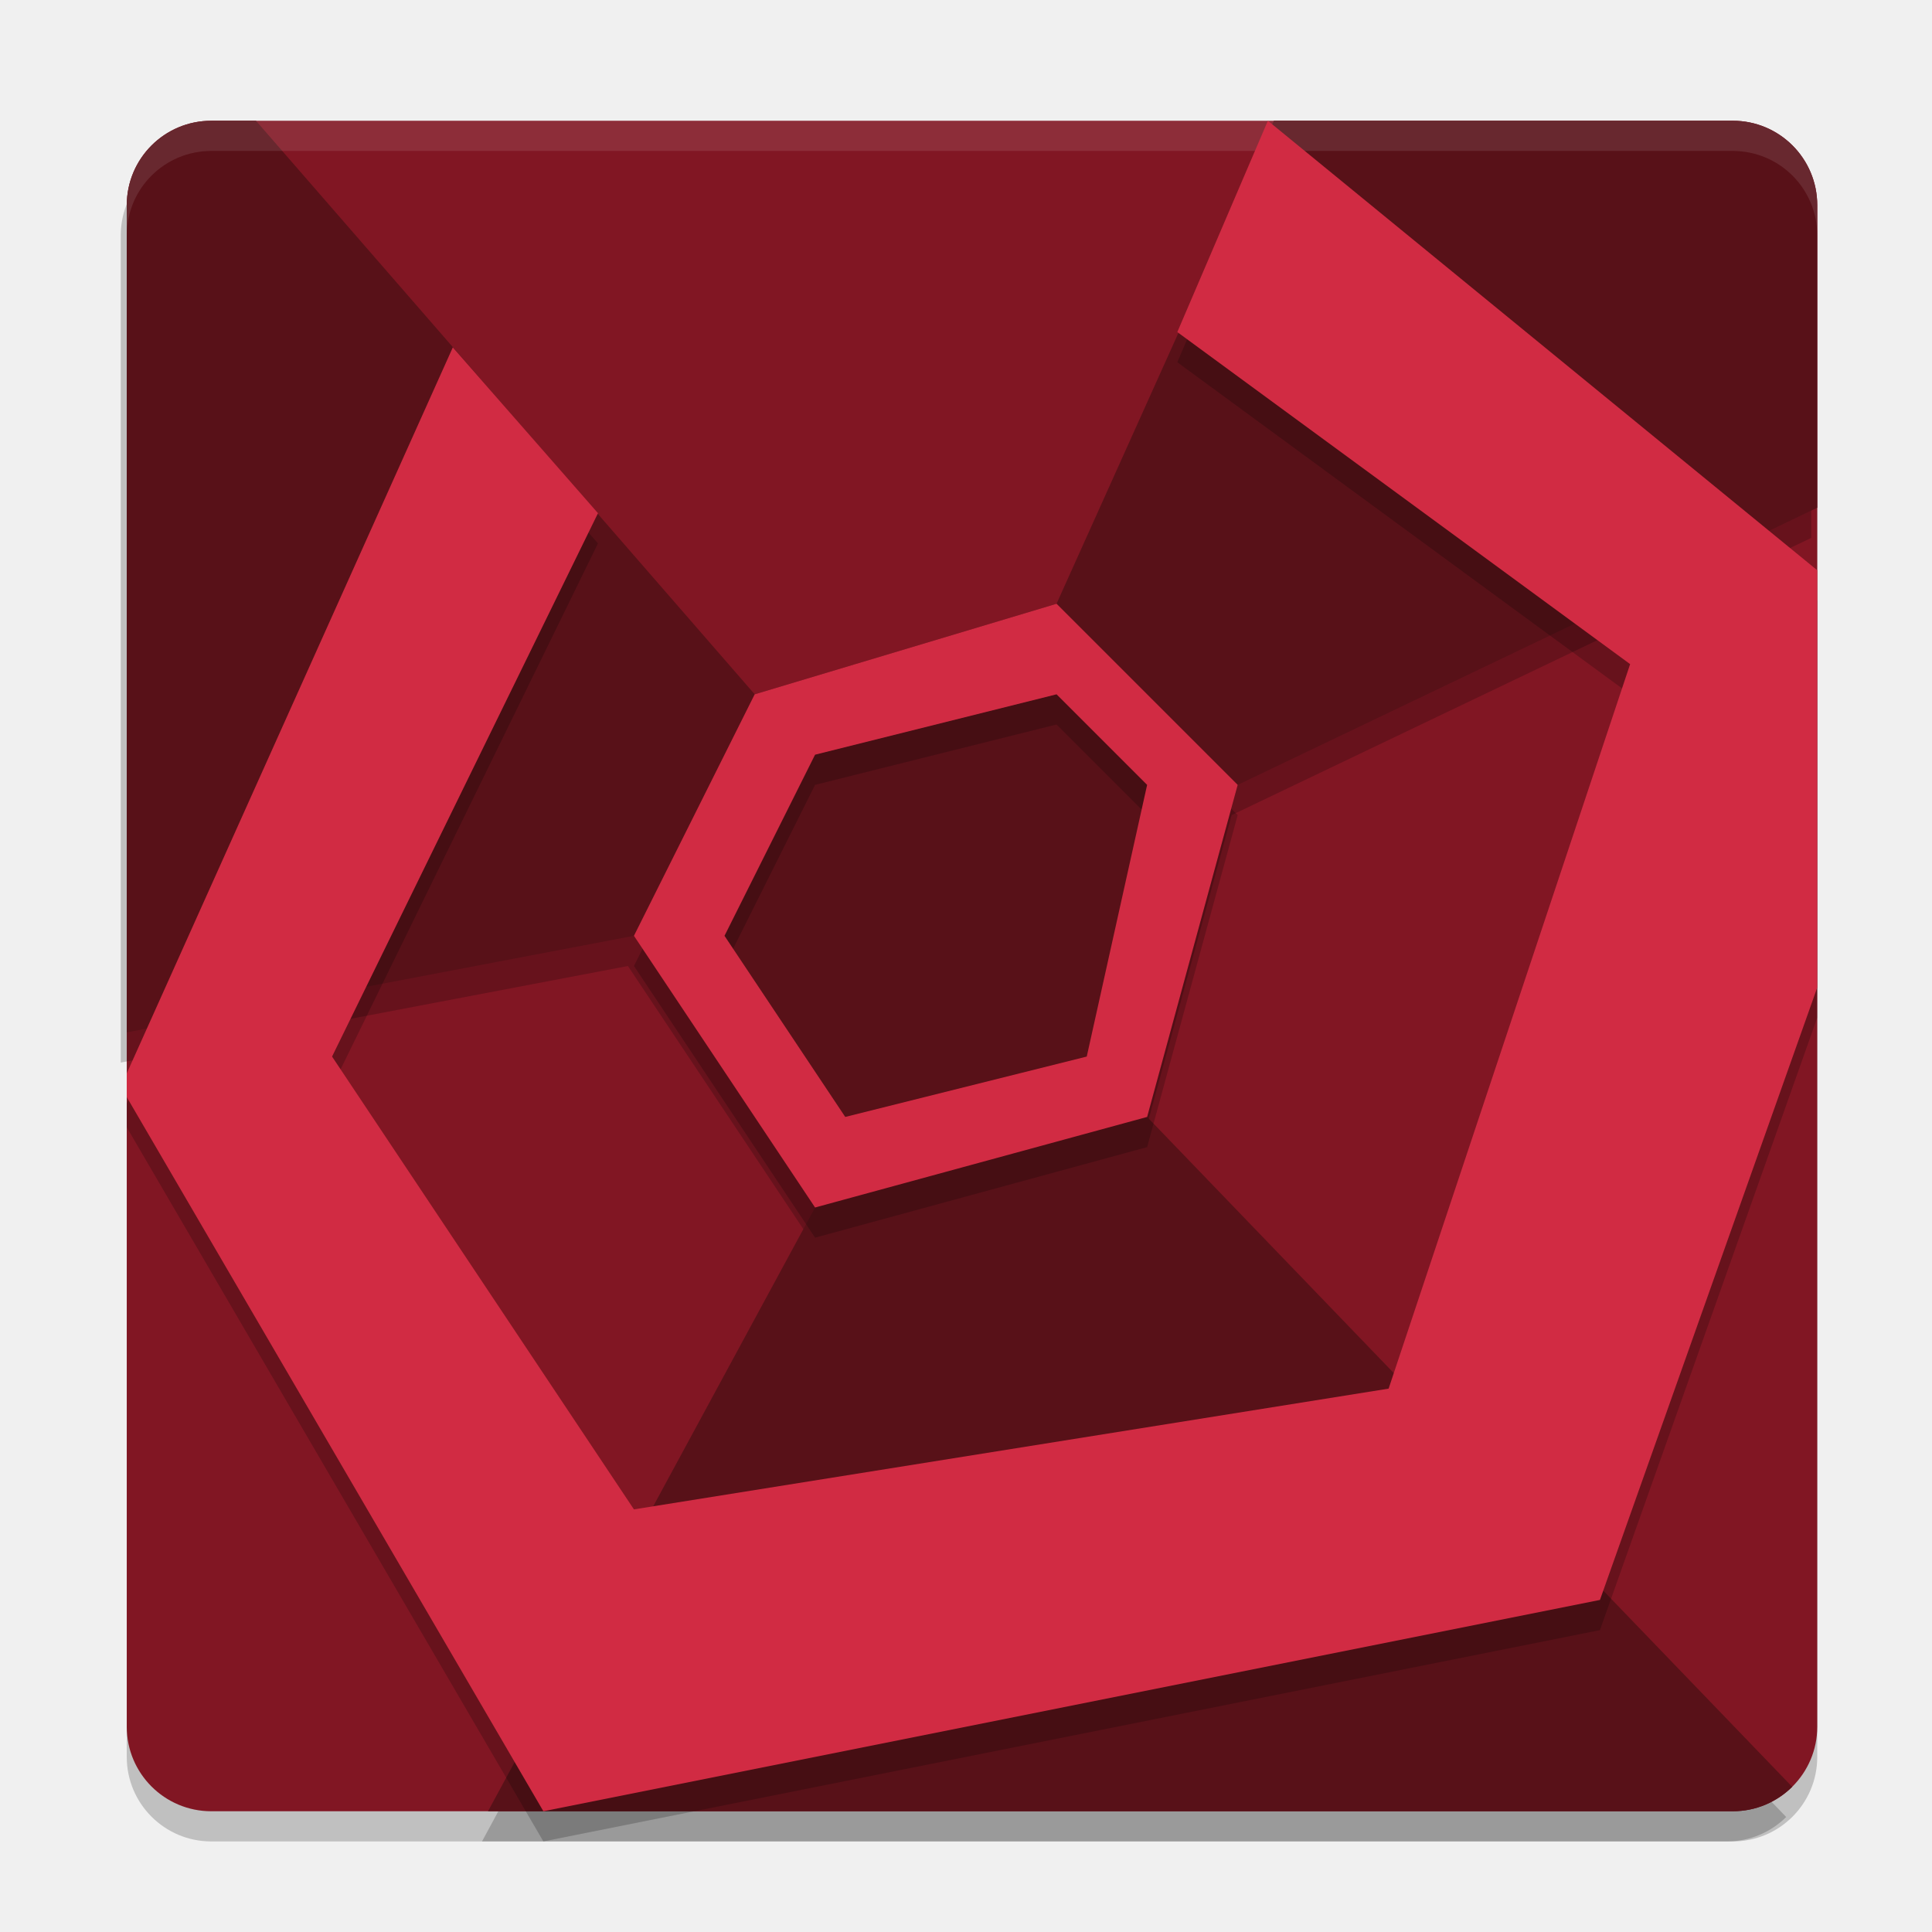
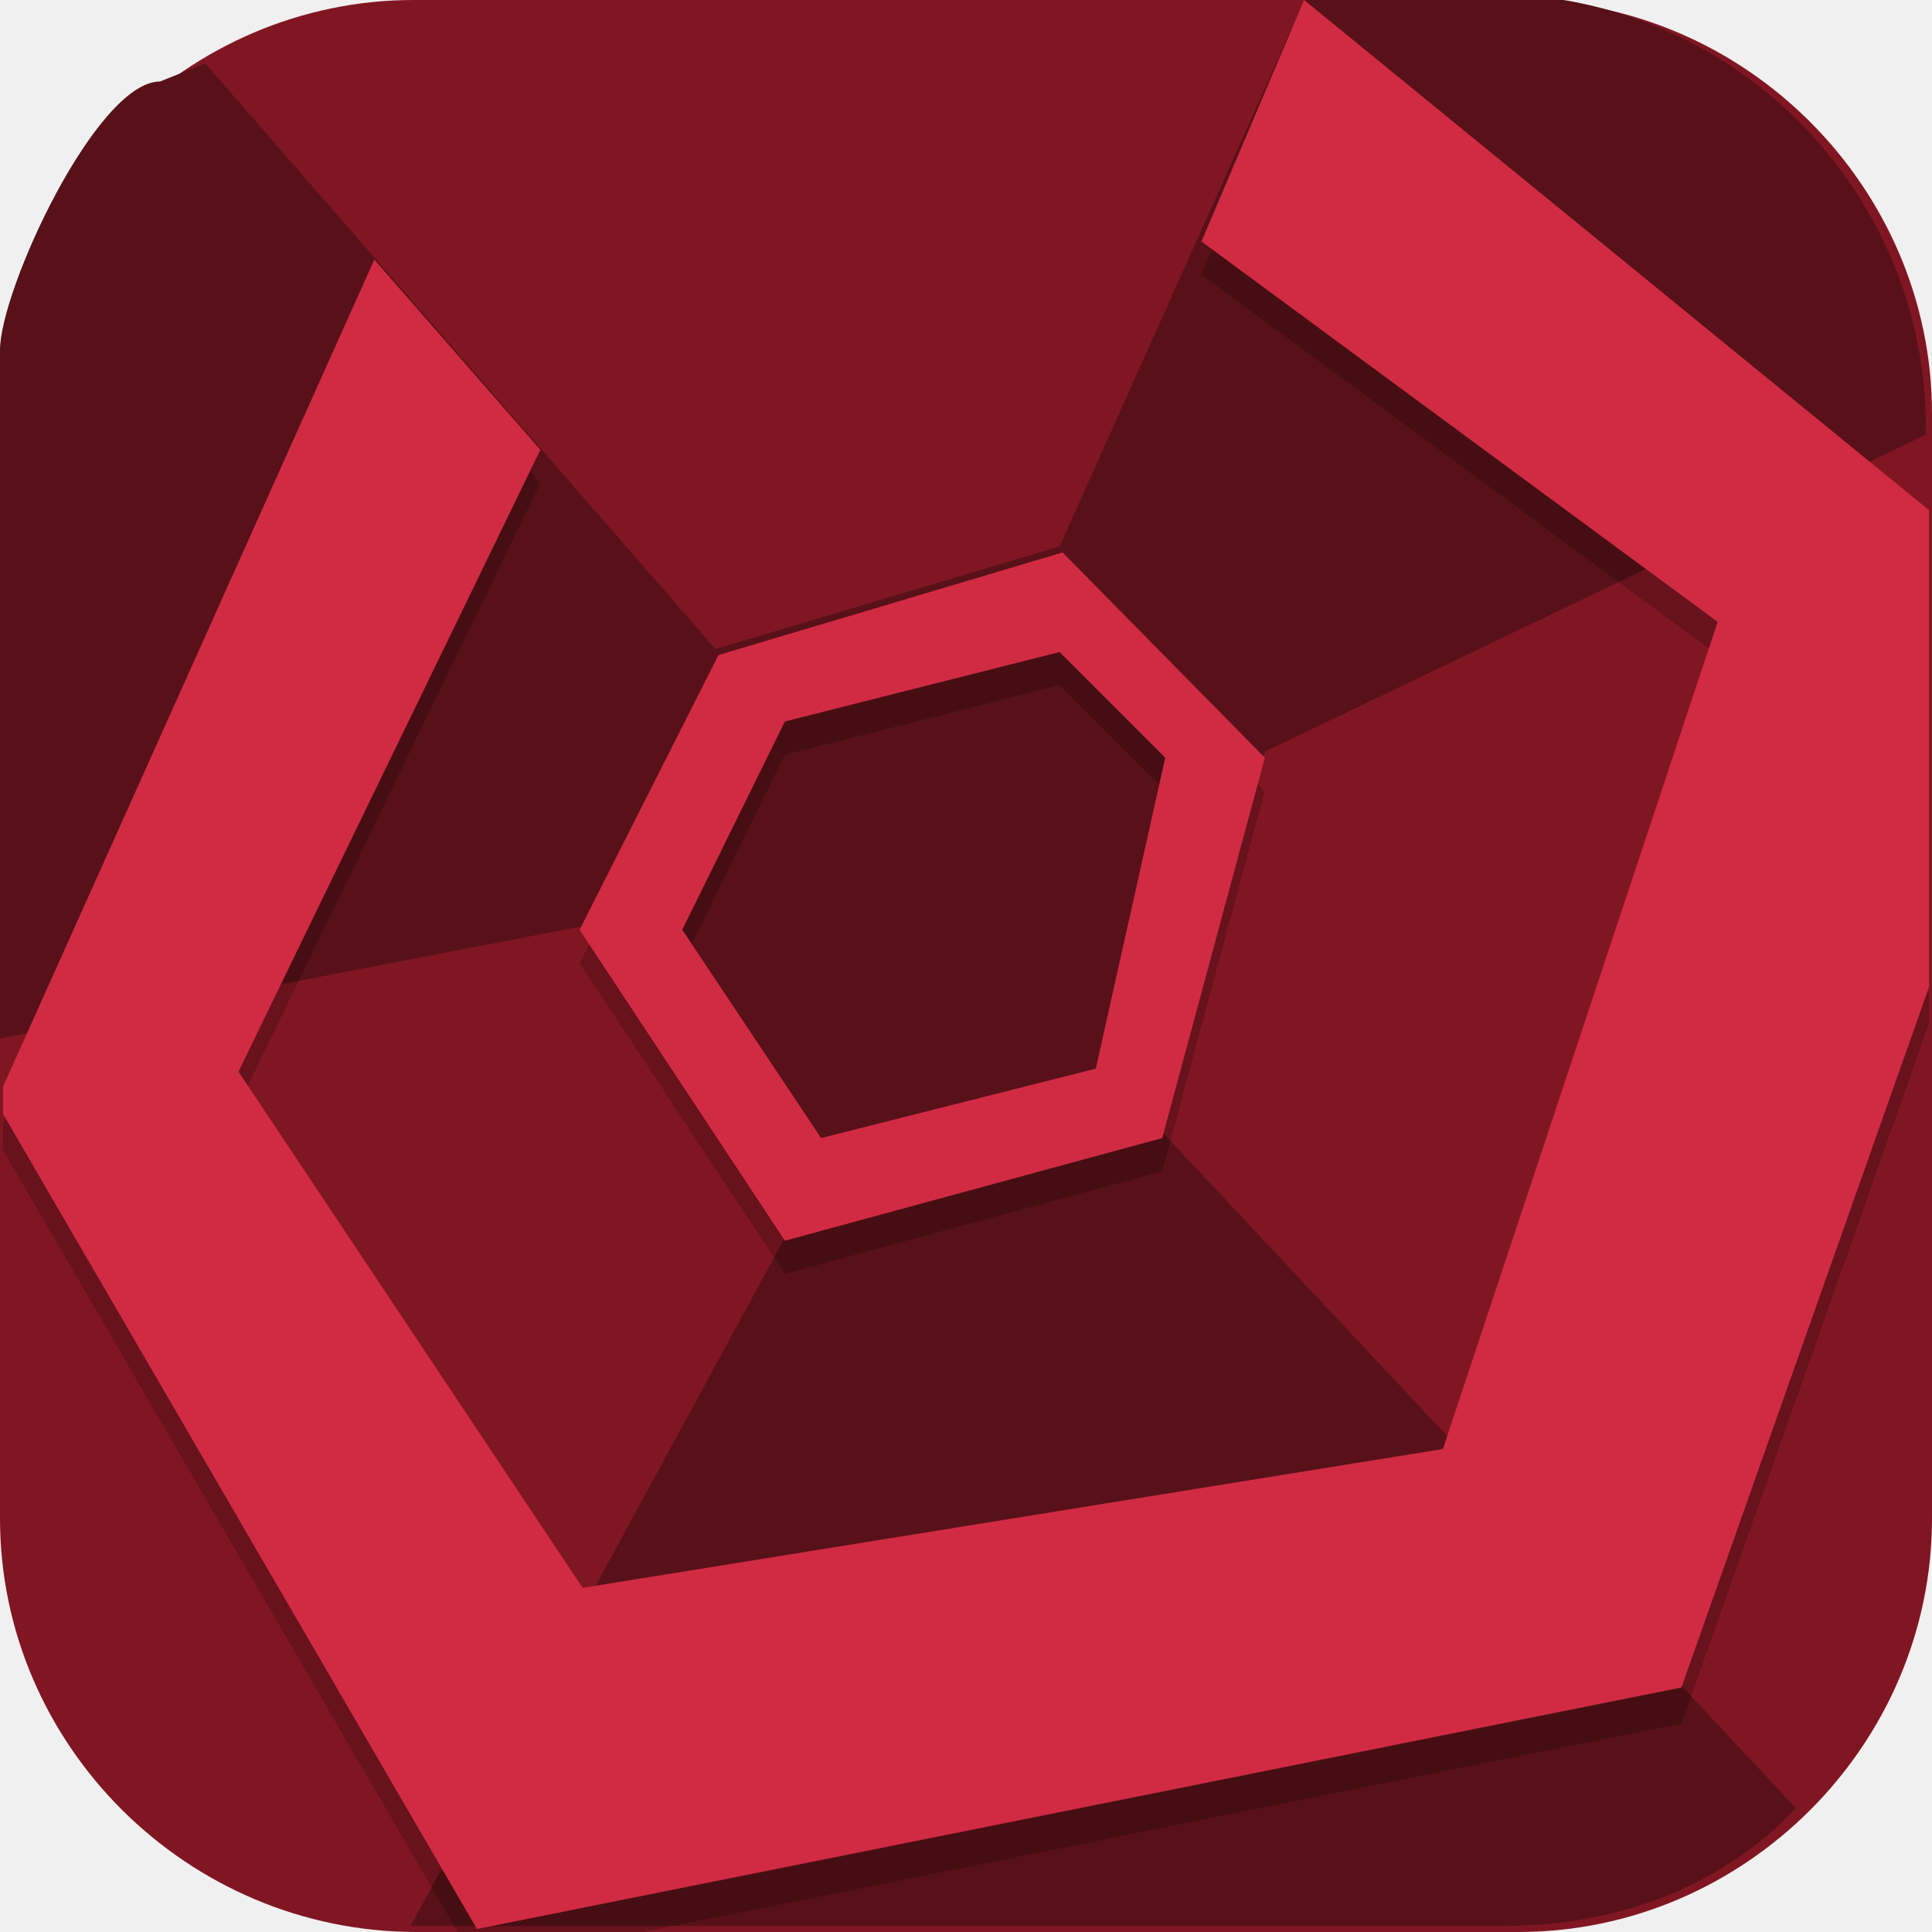
- <svg xmlns="http://www.w3.org/2000/svg" height="64" width="64" version="1.1">
-   <rect style="opacity:.2" rx="2.8" ry="2.8" height="56" width="56" y="5" x="4.199" />
-   <rect style="fill:#811623" rx="2.8" ry="2.8" height="56" width="56" y="4" x="4.199" />
-   <path style="opacity:.2" d="m6.801 5c-1.551 0-2.801 1.25-2.801 2.801v27.398l16.801-3.199 6 9-10.834 20h41.232c0.77 0 1.465-0.309 1.971-0.809l-21.369-22.191 3-11 19.199-9.182v-10.018c0-1.551-1.25-2.801-2.801-2.801h-15.199l-7.199 16-10 3-16.521-19z" />
-   <path style="fill:#581118" d="m7 4c-1.551 0-2.801 1.25-2.801 2.801v27.398l16.801-3.199 6 9-10.834 20h41.232c0.77 0 1.465-0.309 1.971-0.809l-21.369-22.191 3-11 19.199-9.182v-10.018c0-1.551-1.25-2.801-2.801-2.801h-15.199l-7.199 16-10 3-16.521-19h-1.479z" />
-   <path style="opacity:.1;fill:#ffffff" d="m7 4c-1.551 0-2.801 1.25-2.801 2.801v1c0-1.551 1.25-2.801 2.801-2.801h50.398c1.551 0 2.801 1.25 2.801 2.801v-1c0-1.551-1.25-2.801-2.801-2.801z" />
-   <path style="opacity:.2" d="m42 5-3 7 15 11-8 24-25 4-10-15 8.809-18-4.809-5.492-10.801 24.049v0.785l13.801 23.658 35-7 7.199-20.289v-13.82zm-7 16-10 3-4 8 6 9 11-3 3-11zm0 3 3 3-2 9-8 2-4-6 3-6z" />
-   <path style="fill:#d12b43" d="m42 4l-3 7 15 11-8 24-25 4-10-15 8.809-18-4.809-5.492-10.801 24.049-2e-7 0.785 13.801 23.658 35-7 7.199-20.289v-13.82l-18.199-14.891zm-7 16l-10 3-4 8 6 9 11-3 3-11-6-6zm0 3l3 3-2 9-8 2-4-6 3-6 8-2z" />
+ <svg xmlns="http://www.w3.org/2000/svg" id="_图层_1" version="1.1" viewBox="0 0 64 64" width="64" height="64">
+   <defs>
+     <style>
+       .st0, .st1, .st2 {
+         display: none;
+       }
+ 
+       .st0, .st1, .st3 {
+         isolation: isolate;
+       }
+ 
+       .st0, .st3 {
+         opacity: .2;
+       }
+ 
+       .st1 {
+         fill: #fff;
+         opacity: .1;
+       }
+ 
+       .st4 {
+         fill: #581118;
+       }
+ 
+       .st5 {
+         fill: #d12b43;
+       }
+ 
+       .st2, .st6 {
+         fill: #811623;
+       }
+     </style>
+   </defs>
+   <path class="st6" d="M50.4,64H13.8c-7.6,0-13.8-6.2-13.8-13.7V13.7C0,6.2,6.2,0,13.7,0h36.6c7.5,0,13.7,6.2,13.7,13.7v36.6c0,7.5-6.2,13.7-13.7,13.7h.1Z" />
+   <g>
+     <path class="st0" d="M3.3,1.1h57.5c1.8,0,3.2,1.4,3.2,3.2v57.5c0,1.8-1.4,3.2-3.2,3.2H3.3c-1.8,0-3.2-1.4-3.2-3.2V4.3C.1,2.6,1.6,1.1,3.3,1.1Z" />
+     <path class="st2" d="M3.3,0h57.5c1.8,0,3.2,1.4,3.2,3.2v57.5c0,1.8-1.4,3.2-3.2,3.2H3.3c-1.8,0-3.2-1.4-3.2-3.2V3.2C.1,1.4,1.6,0,3.3,0Z" />
+     <path class="st4" d="M5.3,2.7C3.2,2.7,0,9.6,0,11.6v22.8c0,0,19.2-3.7,19.2-3.7l6.8,10.3-12.4,22.8h36.2c6.1,0,9.1-3.3,9.7-3.9l-21-22.4,3.4-12.6,21.9-10.5v-.2c0-8-6.5-14.4-14.4-14.4h-6.1l-8.2,18.3-11.4,3.4L6.8,2.1l-1.5.6Z" />
+     <path class="st1" d="M3.3,0C1.5,0,.1,1.4.1,3.2v1.1C.1,2.6,1.5,1.1,3.3,1.1h57.5c1.8,0,3.2,1.4,3.2,3.2v-1.1c0-1.8-1.4-3.2-3.2-3.2H3.3Z" />
+     <path class="st3" d="M43.2,1.1l-3.4,8,17.1,12.6-9.1,27.4-28.5,4.6-11.4-17.1,10-20.6-5.5-6.3L.1,37.2v.9l15.7,27,39.9-8,8.2-23.2v-15.8L43.2,1.1ZM35.2,19.4l-11.4,3.4-4.6,9.1,6.8,10.3,12.5-3.4,3.4-12.6-6.8-6.9ZM35.2,22.8l3.4,3.4-2.3,10.3-9.1,2.3-4.6-6.9,3.4-6.9,9.1-2.3Z" />
+     <path class="st5" d="M43.2,0l-3.4,8,17.1,12.6-9.1,27.4-28.5,4.6-11.4-17.1,10-20.6-5.5-6.3L.1,36v.9l15.7,27,39.9-8,8.2-23.2v-15.8L43.2,0ZM35.2,18.3l-11.4,3.4-4.6,9.1,6.8,10.3,12.5-3.4,3.4-12.6-6.8-6.9ZM35.2,21.7l3.4,3.4-2.3,10.3-9.1,2.3-4.6-6.9,3.4-6.9,9.1-2.3Z" />
+   </g>
</svg>
